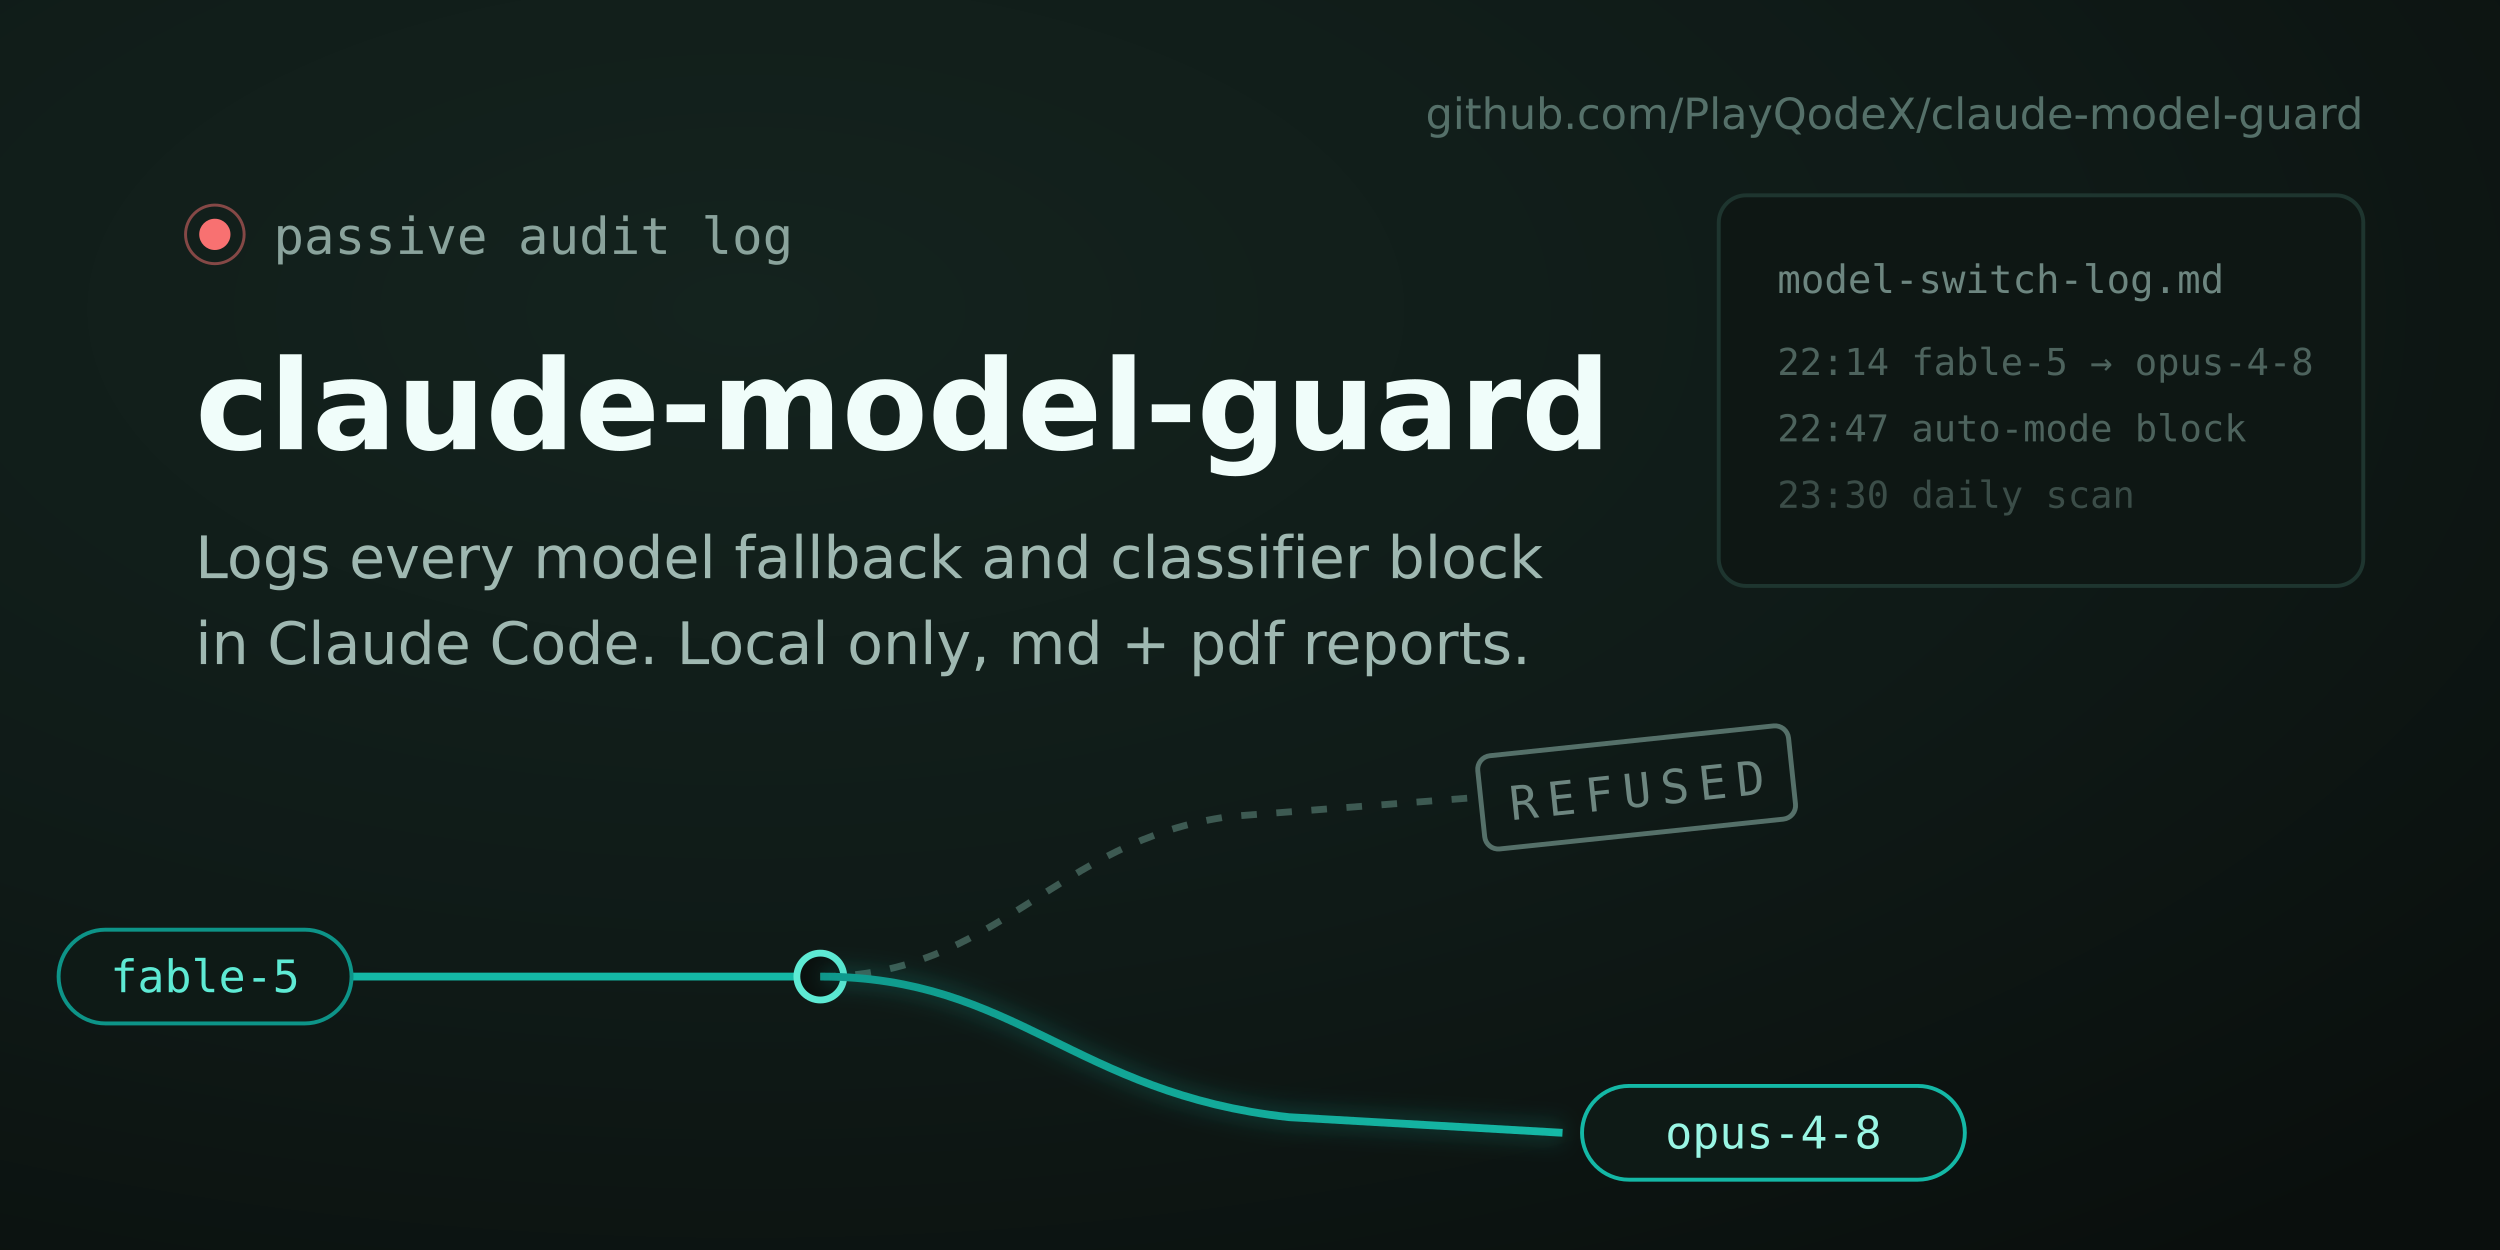
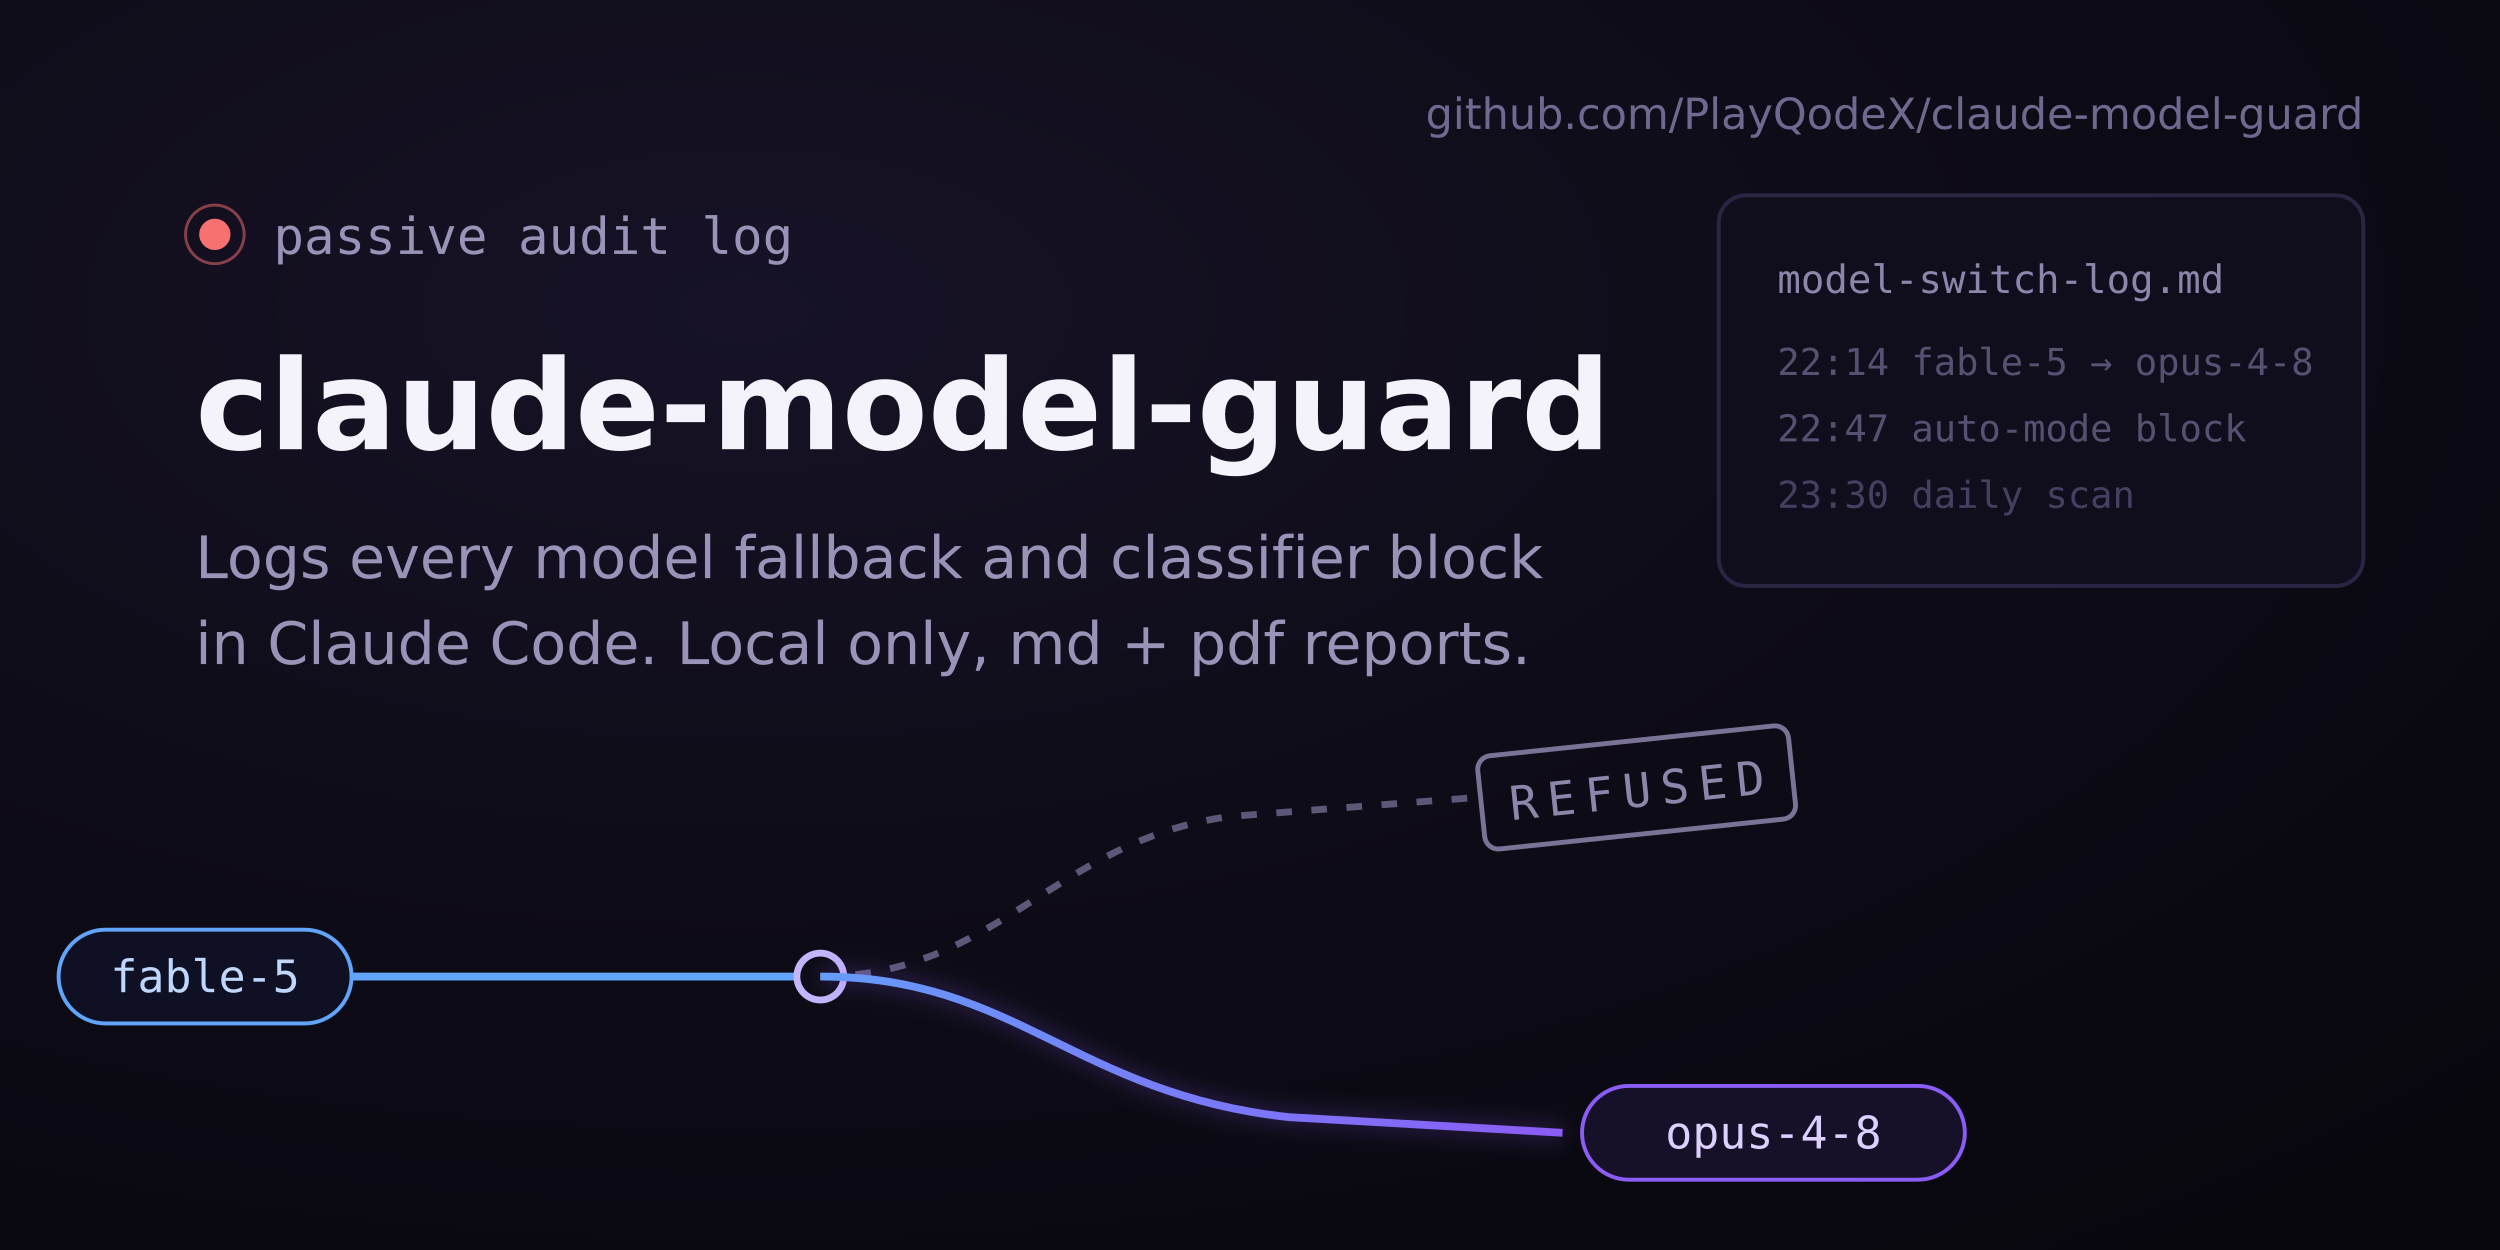
<svg xmlns="http://www.w3.org/2000/svg" width="1280" height="640" viewBox="0 0 1280 640">
  <defs>
    <radialGradient id="glow" cx="30%" cy="25%" r="95%">
-       <stop offset="0%" stop-color="#14231E" />
-       <stop offset="55%" stop-color="#0F1A17" />
-       <stop offset="100%" stop-color="#0A0F0D" />
+       <stop offset="0%" stop-color="#171226" />
+       <stop offset="55%" stop-color="#0d0b16" />
+       <stop offset="100%" stop-color="#08070e" />
    </radialGradient>
    <linearGradient id="track" x1="0%" y1="0%" x2="100%" y2="0%">
-       <stop offset="0%" stop-color="#0D9488" />
-       <stop offset="100%" stop-color="#14B8A6" />
+       <stop offset="0%" stop-color="#60a5fa" />
+       <stop offset="100%" stop-color="#8b5cf6" />
    </linearGradient>
    <filter id="soft" x="-50%" y="-50%" width="200%" height="200%">
      <feGaussianBlur stdDeviation="5" />
    </filter>
  </defs>
  <rect width="1280" height="640" fill="url(#glow)" />
  <circle cx="110" cy="120" r="8" fill="#f87171" />
  <circle cx="110" cy="120" r="15" fill="none" stroke="#f87171" stroke-width="1.5" opacity="0.5" />
-   <text x="140" y="130" font-family="DejaVu Sans Mono" font-size="26" fill="#8aa39c">passive audit log</text>
-   <text x="100" y="230" font-family="DejaVu Sans" font-size="64" font-weight="bold" fill="#F0FDFA">claude-model-guard</text>
-   <text x="100" y="296" font-family="DejaVu Sans" font-size="30" fill="#9fb8b1">Logs every model fallback and classifier block</text>
-   <text x="100" y="340" font-family="DejaVu Sans" font-size="30" fill="#9fb8b1">in Claude Code. Local only, md + pdf reports.</text>
-   <rect x="880" y="100" width="330" height="200" rx="14" fill="#0e1714" stroke="#1e352f" stroke-width="2" />
-   <text x="910" y="150" font-family="DejaVu Sans Mono" font-size="20" fill="#6d8680">model-switch-log.md</text>
-   <text x="910" y="192" font-family="DejaVu Sans Mono" font-size="19" fill="#4d635d">22:14  fable-5 → opus-4-8</text>
-   <text x="910" y="226" font-family="DejaVu Sans Mono" font-size="19" fill="#4d635d">22:47  auto-mode block</text>
-   <text x="910" y="260" font-family="DejaVu Sans Mono" font-size="19" fill="#3b4d48">23:30  daily scan</text>
-   <path d="M 100 500 L 420 500" stroke="#14B8A6" stroke-width="4" fill="none" />
-   <path d="M 100 500 L 420 500" stroke="#14B8A6" stroke-width="10" fill="none" opacity="0.16" filter="url(#soft)" />
-   <circle cx="420" cy="500" r="12" fill="#0A0F0D" stroke="#5EEAD4" stroke-width="3.5" />
-   <path d="M 420 500 C 510 500 540 430 630 418 L 760 408" stroke="#3d5a52" stroke-width="3.5" stroke-dasharray="8 10" fill="none" />
+   <text x="140" y="130" font-family="DejaVu Sans Mono" font-size="26" fill="#9a93b8">passive audit log</text>
+   <text x="100" y="230" font-family="DejaVu Sans" font-size="64" font-weight="bold" fill="#f4f2fb">claude-model-guard</text>
+   <text x="100" y="296" font-family="DejaVu Sans" font-size="30" fill="#9a93b8">Logs every model fallback and classifier block</text>
+   <text x="100" y="340" font-family="DejaVu Sans" font-size="30" fill="#9a93b8">in Claude Code. Local only, md + pdf reports.</text>
+   <rect x="880" y="100" width="330" height="200" rx="14" fill="#100e1d" stroke="#2a2542" stroke-width="2" />
+   <text x="910" y="150" font-family="DejaVu Sans Mono" font-size="20" fill="#8d86ab">model-switch-log.md</text>
+   <text x="910" y="192" font-family="DejaVu Sans Mono" font-size="19" fill="#565170">22:14  fable-5 → opus-4-8</text>
+   <text x="910" y="226" font-family="DejaVu Sans Mono" font-size="19" fill="#565170">22:47  auto-mode block</text>
+   <text x="910" y="260" font-family="DejaVu Sans Mono" font-size="19" fill="#454060">23:30  daily scan</text>
+   <path d="M 100 500 L 420 500" stroke="#60a5fa" stroke-width="4" fill="none" />
+   <path d="M 100 500 L 420 500" stroke="#60a5fa" stroke-width="10" fill="none" opacity="0.16" filter="url(#soft)" />
+   <circle cx="420" cy="500" r="12" fill="#0d0b16" stroke="#c4b5fd" stroke-width="3.5" />
+   <path d="M 420 500 C 510 500 540 430 630 418 L 760 408" stroke="#5d5878" stroke-width="3.5" stroke-dasharray="8 10" fill="none" />
  <g transform="translate(830,404) rotate(-6)">
-     <rect x="-72" y="-24" width="160" height="48" rx="7" fill="none" stroke="#557069" stroke-width="2.5" />
-     <text x="8" y="10" text-anchor="middle" font-family="DejaVu Sans Mono" font-size="24" fill="#6d8680" letter-spacing="5">REFUSED</text>
+     <rect x="-72" y="-24" width="160" height="48" rx="7" fill="none" stroke="#7a7396" stroke-width="2.5" />
+     <text x="8" y="10" text-anchor="middle" font-family="DejaVu Sans Mono" font-size="24" fill="#8d86ab" letter-spacing="5">REFUSED</text>
  </g>
  <path d="M 420 500 C 520 500 550 560 660 572 L 800 580" stroke="url(#track)" stroke-width="4" fill="none" />
-   <path d="M 420 500 C 520 500 550 560 660 572 L 800 580" stroke="#14B8A6" stroke-width="11" fill="none" opacity="0.18" filter="url(#soft)" />
-   <rect x="810" y="556" width="196" height="48" rx="24" fill="#0e1a16" stroke="#14B8A6" stroke-width="2" />
-   <text x="908" y="588" text-anchor="middle" font-family="DejaVu Sans Mono" font-size="23" fill="#99f6e4">opus-4-8</text>
-   <rect x="30" y="476" width="150" height="48" rx="24" fill="#0e1a16" stroke="#0D9488" stroke-width="2" />
-   <text x="105" y="508" text-anchor="middle" font-family="DejaVu Sans Mono" font-size="23" fill="#5EEAD4">fable-5</text>
-   <text x="1210" y="66" text-anchor="end" font-family="DejaVu Sans" font-size="22" fill="#557069">github.com/PlayQodeX/claude-model-guard</text>
+   <path d="M 420 500 C 520 500 550 560 660 572 L 800 580" stroke="#8b5cf6" stroke-width="11" fill="none" opacity="0.18" filter="url(#soft)" />
+   <rect x="810" y="556" width="196" height="48" rx="24" fill="#161028" stroke="#8b5cf6" stroke-width="2" />
+   <text x="908" y="588" text-anchor="middle" font-family="DejaVu Sans Mono" font-size="23" fill="#ddd0fe">opus-4-8</text>
+   <rect x="30" y="476" width="150" height="48" rx="24" fill="#101024" stroke="#60a5fa" stroke-width="2" />
+   <text x="105" y="508" text-anchor="middle" font-family="DejaVu Sans Mono" font-size="23" fill="#bfd7fe">fable-5</text>
+   <text x="1210" y="66" text-anchor="end" font-family="DejaVu Sans" font-size="22" fill="#6f6990">github.com/PlayQodeX/claude-model-guard</text>
</svg>
